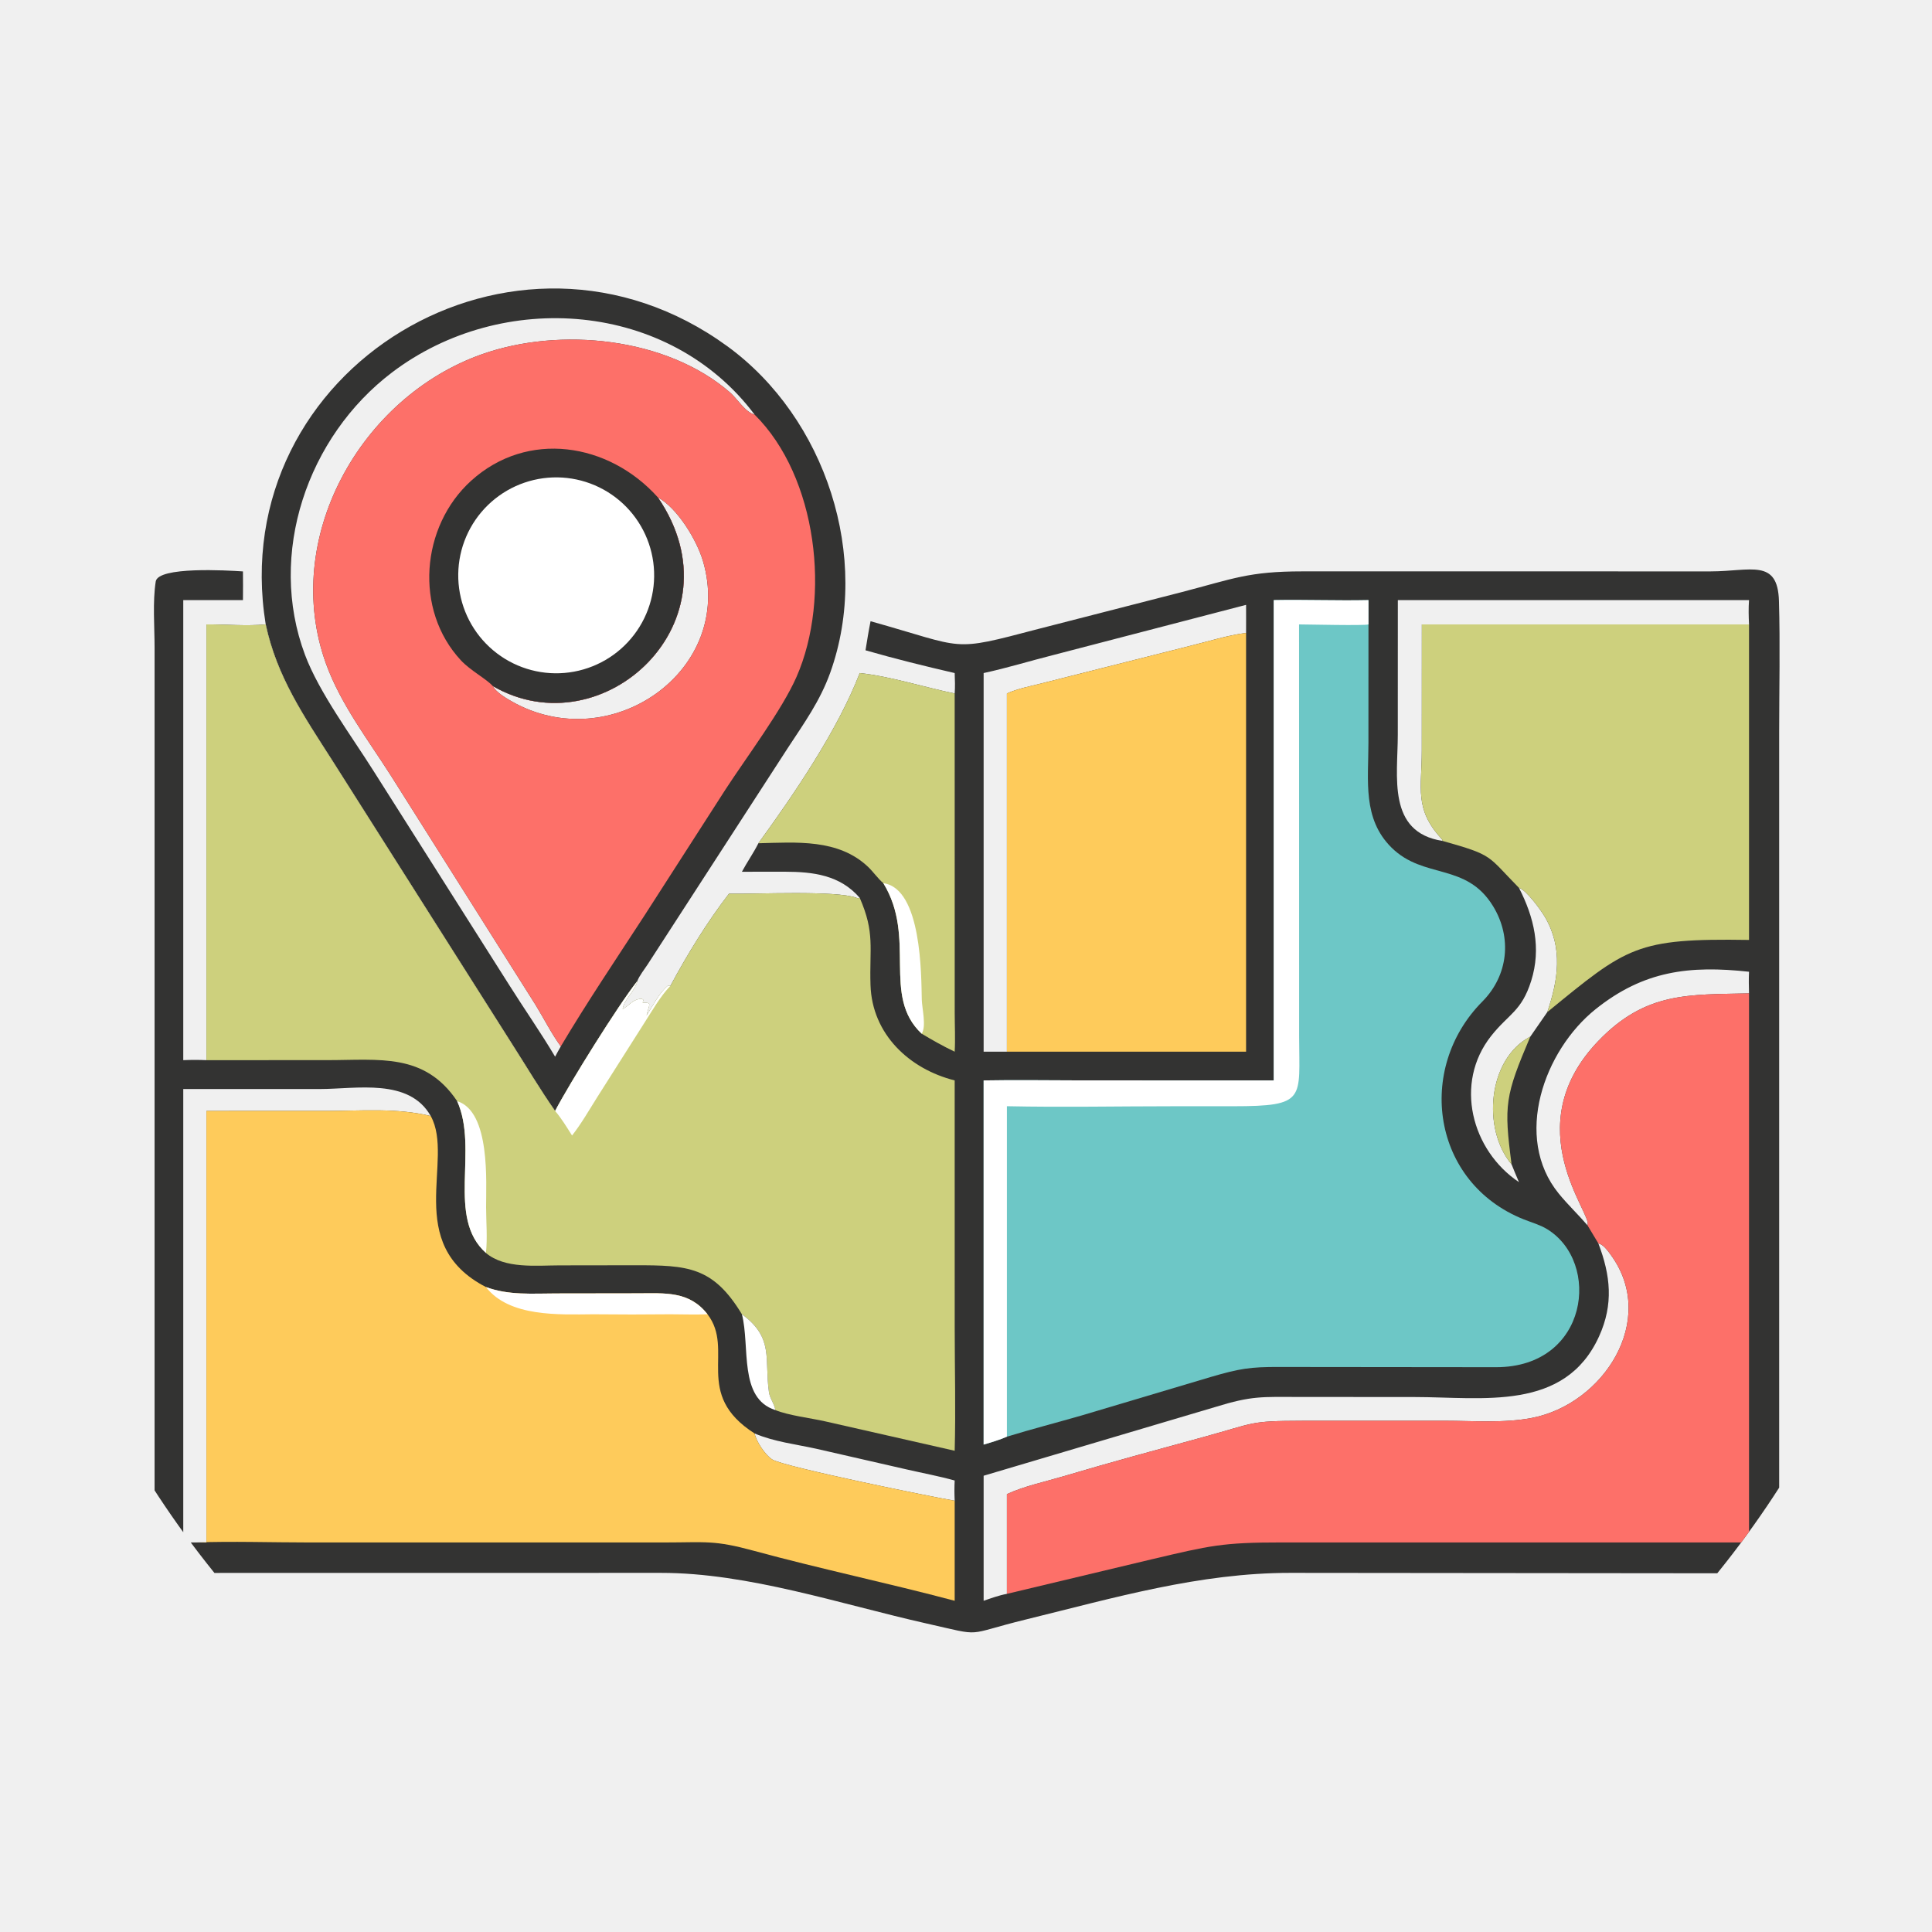
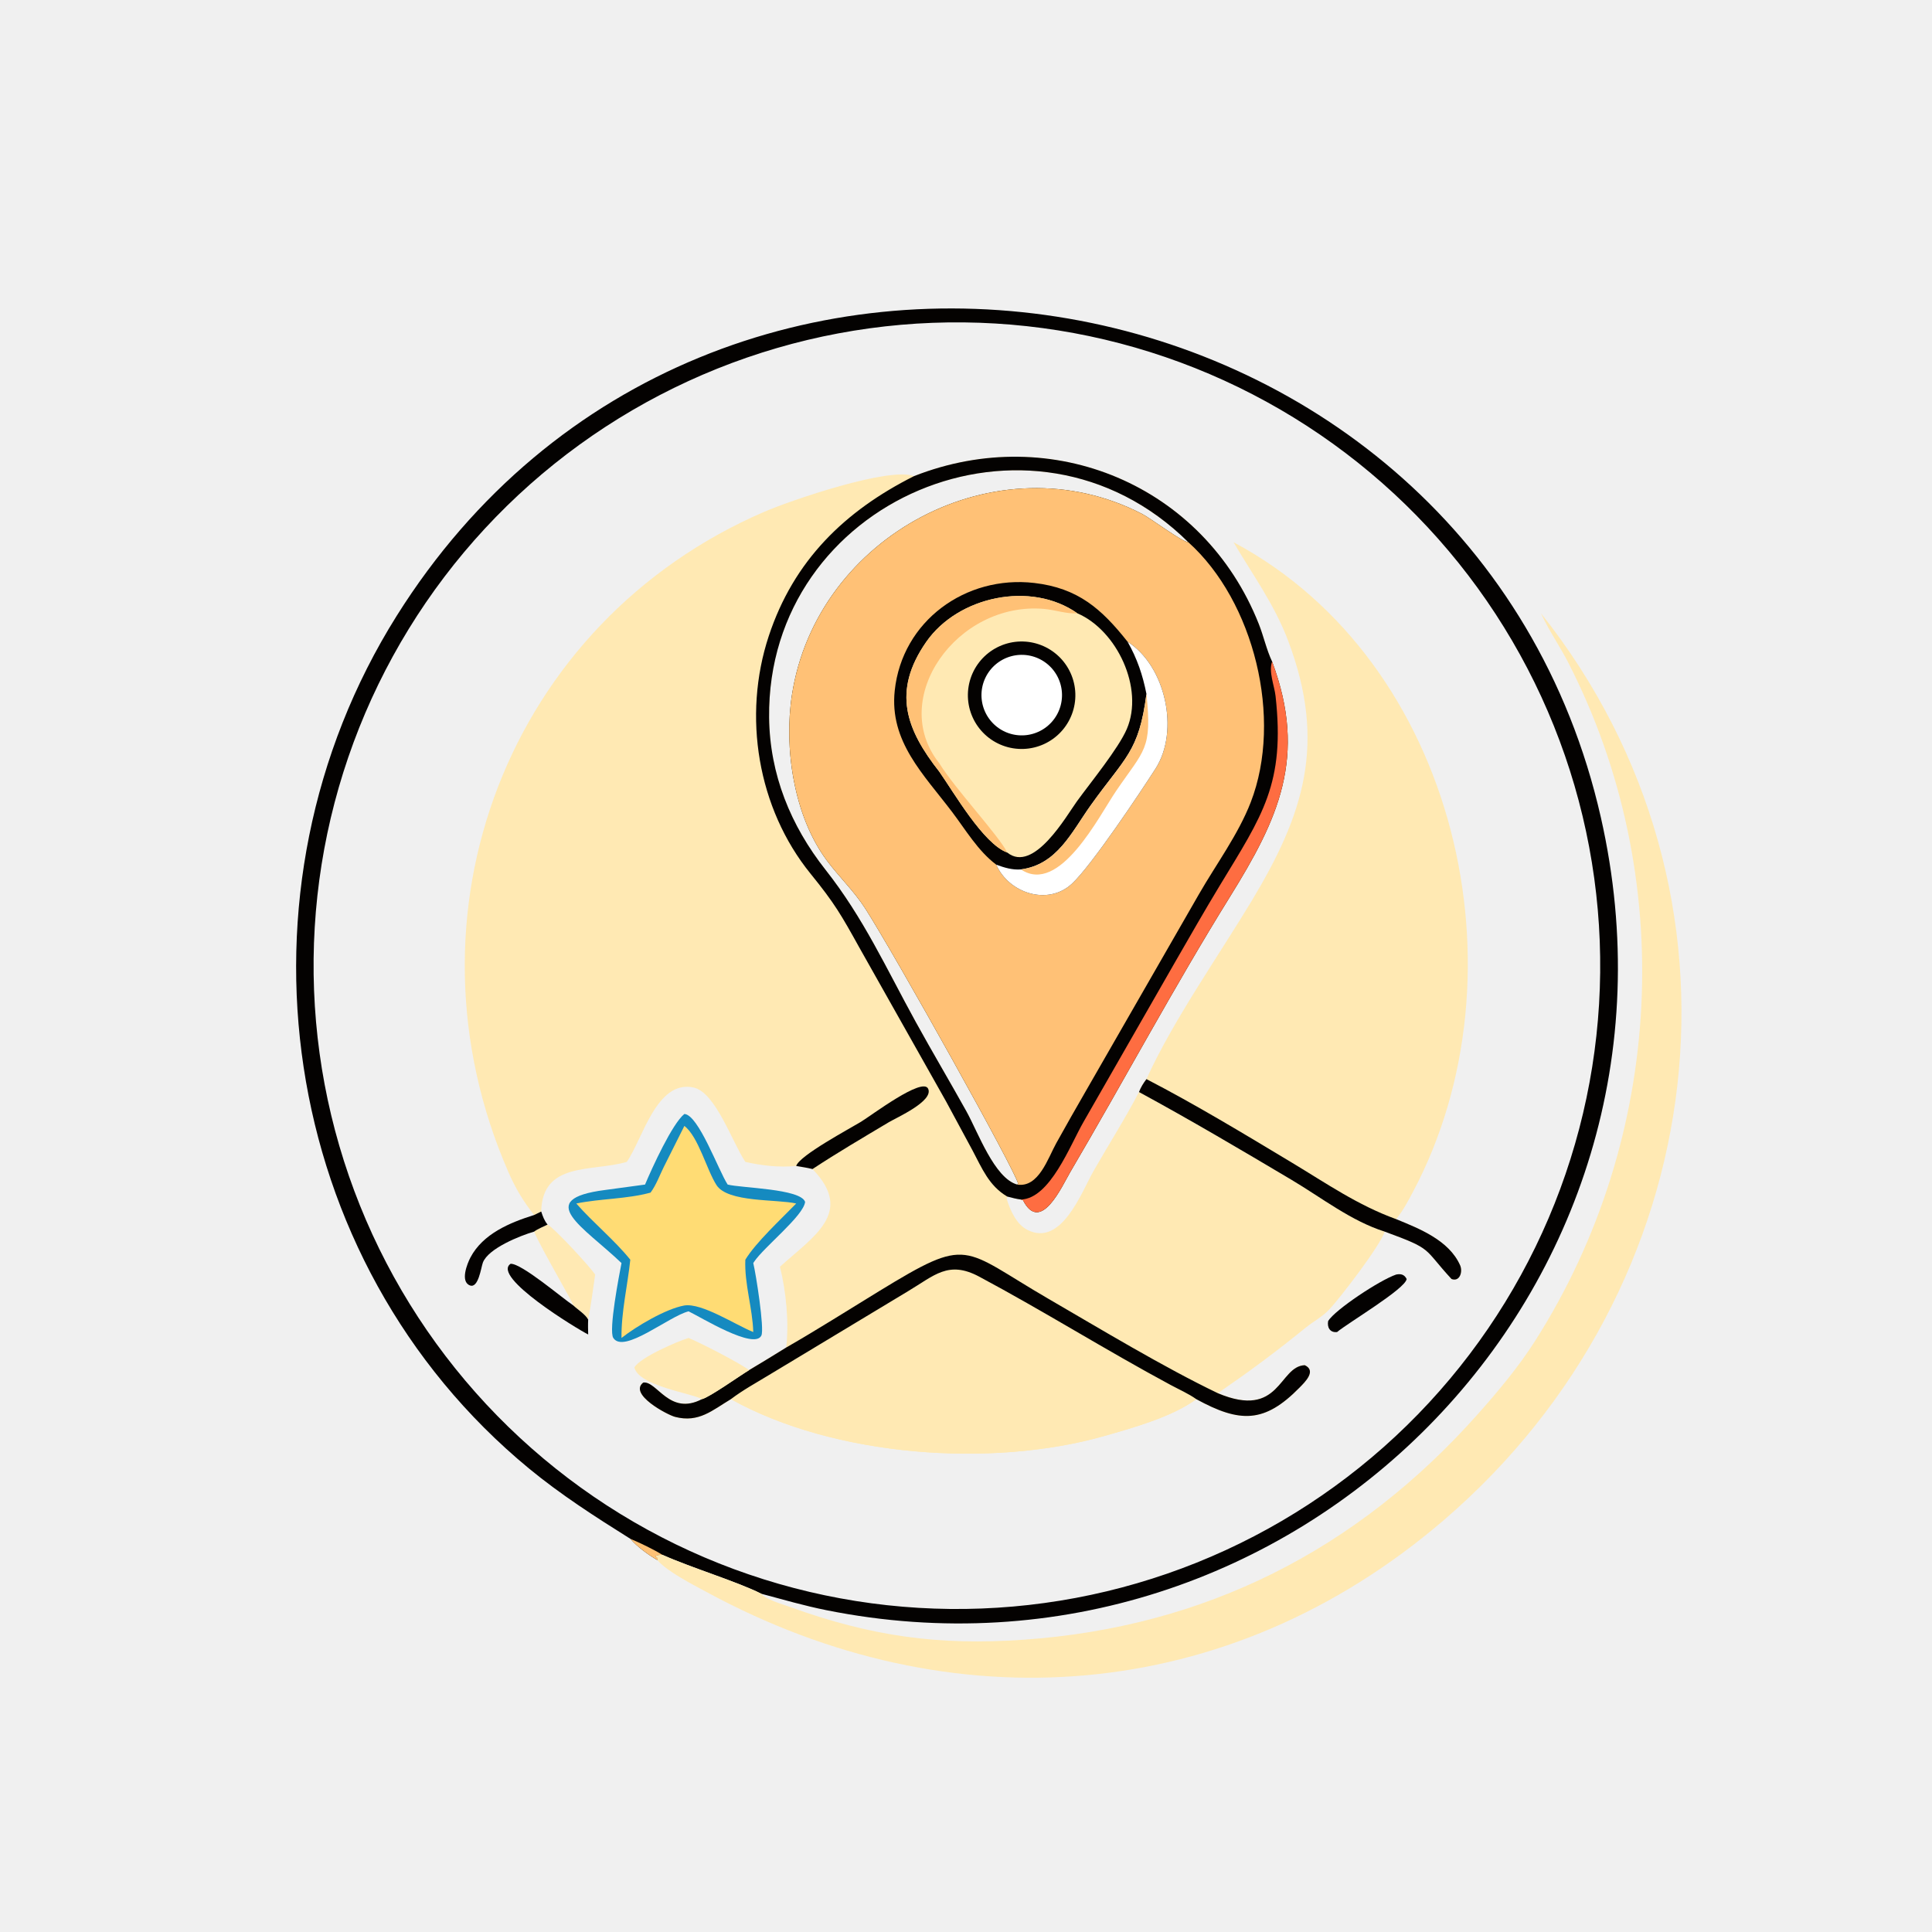
<svg xmlns="http://www.w3.org/2000/svg" width="1024" height="1024">
  <clipPath id="cl_3">
    <rect width="1024" height="1024" rx="512" ry="512" />
  </clipPath>
  <g clip-path="url(#cl_3)">
-     <path fill="#333332" transform="scale(2 2)" d="M70.415 165.476C59.414 97.615 136.595 50.779 192.818 91.807C218.804 110.77 230.957 147.729 220.029 178.244C217.324 185.795 213.09 191.637 208.766 198.242L171.669 255.523C170.791 256.888 169.452 258.517 168.884 260.018C168.213 262.767 165.232 264.952 165.005 267.456C166.81 266.453 167.799 264.695 170.129 264.705L170.465 264.988L170.314 265.759C172.904 265.717 172.047 265.901 171.32 269.153C173.032 266.597 174.638 263.166 177.029 261.216L177.668 261.253C182.12 252.965 187.415 244.312 193.184 236.849C200.279 236.982 221.566 235.912 226.963 237.927C227.388 238.086 227.413 238.027 227.838 237.937C222.624 231.896 215.507 231.028 208.014 231.015L196.615 231.023C197.987 228.454 199.671 226.089 200.982 223.472C210.596 210.231 221.974 193.52 227.838 178.366C235.865 179.217 244.942 182.129 253.001 183.783C253.132 181.966 253.076 180.185 253.001 178.366C245.108 176.545 237.153 174.577 229.37 172.335C229.783 169.759 230.192 167.187 230.707 164.629C256.33 171.802 251.631 172.857 275.109 166.691L313.105 156.932C326.871 153.351 330.903 151.423 345.125 151.419L453.375 151.423C463.969 151.407 471.117 147.941 471.442 159.265C471.774 170.83 471.499 182.476 471.499 194.05L471.5 398.467C471.503 406.834 475.003 417.027 465.315 416.946L341.977 416.826C317.825 416.824 295.31 423.435 271.934 429.164C255.118 433.285 261.149 433.755 245.519 430.237C222.783 425.12 198.277 416.81 175.144 416.827L57.484 416.843C40.651 416.844 40.975 419.943 40.964 403.239L40.965 171.695C40.966 166.121 40.423 159.518 41.268 154.105C41.898 150.076 60.198 151.154 64.385 151.43C64.398 153.964 64.426 156.499 64.385 159.033L48.566 159.033L48.566 280.956C50.626 280.86 52.644 280.86 54.704 280.956L54.704 165.476C59.861 165.441 65.305 165.965 70.415 165.476ZM147.111 294.414C151.003 286.994 163.708 266.576 168.884 260.018C169.452 258.517 170.791 256.888 171.669 255.523L208.766 198.242C213.09 191.637 217.324 185.795 220.029 178.244C230.957 147.729 218.804 110.77 192.818 91.807C136.595 50.779 59.414 97.615 70.415 165.476C73.381 179.371 80.542 189.765 88.06 201.532L135.755 276.756C139.529 282.649 143.094 288.677 147.111 294.414ZM266.838 395.959C271.419 393.831 277.006 392.664 281.858 391.22C294.213 387.541 306.556 384.213 318.976 380.814C332.777 377.037 330.945 376.558 345.043 376.525L382.756 376.515C390.319 376.516 398.529 377.197 405.957 375.763C424.962 372.094 439.353 349.816 426.965 332.676C426.206 331.624 424.887 329.737 423.584 329.519C426.828 338.015 427.63 345.649 423.776 354.138C414.695 374.138 392.953 370.236 374.789 370.227L344.566 370.208C334.348 370.198 331.837 369.848 322.016 372.883L260.673 391.085L260.673 424.225C262.706 423.526 264.718 422.782 266.838 422.39L266.838 395.959ZM463.509 263.252C463.457 261.336 463.42 259.438 463.509 257.523C447.774 255.809 435.623 257.215 422.839 267.453C409.222 278.36 400.91 301.368 413.093 316.319C415.466 319.232 418.229 321.851 420.687 324.703C422.357 322.128 401.614 298.782 423.544 275.897C436.17 262.721 447.683 263.64 463.509 263.252ZM370.443 159.033L370.43 194.756C370.427 205.71 367.507 220.57 382.299 222.856C382.156 222.4 382.257 222.55 381.944 222.208C374.771 214.361 376.783 208.973 376.791 198.924L376.805 165.476L463.509 165.476C463.408 163.307 463.351 161.203 463.509 159.033L370.443 159.033ZM402.54 235.286C406.551 243.091 408.5 251.309 405.78 259.943C403.22 268.067 399.818 268.649 395.156 274.555C385.281 287.066 389.966 304.869 402.54 313.275C401.882 311.706 401.198 310.142 400.581 308.557C392.701 299.212 394.246 280.628 405.552 274.71L410.051 268.215C412.913 259.723 414.259 251.326 409.458 243.068C408.393 241.237 404.484 235.807 402.54 235.286ZM54.704 408.771L54.704 294.414L86.412 294.41C95.681 294.407 105.093 293.542 114.154 295.763C108.422 285.626 94.478 288.592 84.801 288.605L48.566 288.609L48.566 408.771L51.624 408.771C52.646 408.716 53.68 408.761 54.704 408.771ZM253.001 392.35C248.838 391.187 244.484 390.383 240.266 389.413L216.383 383.948C210.869 382.725 205.231 382.106 199.99 379.889C200.369 381.967 202.827 385.635 204.647 386.776C207.771 388.735 247.423 396.787 253.001 397.705C252.917 395.905 252.905 394.15 253.001 392.35ZM330.223 160.293L279.067 173.607C272.938 175.154 266.849 177.036 260.673 178.366L260.673 278.708L266.838 278.708L266.838 183.783C269.629 182.502 272.835 181.906 275.808 181.157L315.703 171.084C320.444 169.913 325.389 168.35 330.223 167.727C330.225 165.249 330.249 162.77 330.223 160.293Z" />
-     <path fill="#333332" transform="scale(2 2)" d="M70.415 165.476C59.414 97.615 136.595 50.779 192.818 91.807C218.804 110.77 230.957 147.729 220.029 178.244C217.324 185.795 213.09 191.637 208.766 198.242L171.669 255.523C170.791 256.888 169.452 258.517 168.884 260.018C163.708 266.576 151.003 286.994 147.111 294.414C143.094 288.677 139.529 282.649 135.755 276.756L88.06 201.532C80.542 189.765 73.381 179.371 70.415 165.476ZM174.34 131.807C196.742 164.568 159.812 198.747 130.597 181.813C131.397 183.389 134.008 184.957 135.52 185.822C161.803 200.842 194.801 177.656 186.305 148.713C184.662 143.116 179.542 134.667 174.34 131.807ZM148.616 277.305C146.12 273.872 144.138 269.899 141.909 266.275L103.595 205.557C97.526 196.02 90.311 186.66 86.428 175.981C74.401 142.899 95.411 105.279 127.763 93.863C148.369 86.592 176.57 89.349 193.47 104.007C195.411 105.69 197.469 109.213 199.99 109.892C177.383 79.773 133.092 76.552 103.895 98.697C81.448 115.721 70.803 146.821 80.835 173.558C84.589 183.564 93.225 195.142 99.078 204.445L134.963 261.067C138.959 267.41 143.281 273.593 147.111 280.031C147.608 279.124 148.081 278.19 148.616 277.305Z" />
-     <path fill="#FD7069" transform="scale(2 2)" d="M148.616 277.305C146.12 273.872 144.138 269.899 141.909 266.275L103.595 205.557C97.526 196.02 90.311 186.66 86.428 175.981C74.401 142.899 95.411 105.279 127.763 93.863C148.369 86.592 176.57 89.349 193.47 104.007C195.411 105.69 197.469 109.213 199.99 109.892C216.599 126.361 220.282 158.383 211.101 179.347C207.248 188.144 197.868 200.61 192.279 209.192L170.726 242.723C163.277 254.176 155.598 265.56 148.616 277.305ZM130.597 181.813C131.397 183.389 134.008 184.957 135.52 185.822C161.803 200.842 194.801 177.656 186.305 148.713C184.662 143.116 179.542 134.667 174.34 131.807C196.742 164.568 159.812 198.747 130.597 181.813Z" />
-     <path fill="#333332" transform="scale(2 2)" d="M130.597 181.813C128.926 179.933 124.657 177.696 122.163 175.017C109.698 161.633 111.512 139.492 124.852 127.408C139.751 113.912 161.3 117.278 174.34 131.807C196.742 164.568 159.812 198.747 130.597 181.813Z" />
-     <path fill="white" transform="scale(2 2)" d="M145.211 126.599Q145.846 126.545 146.482 126.523Q147.119 126.501 147.756 126.509Q148.392 126.518 149.028 126.558Q149.664 126.598 150.297 126.669Q150.93 126.74 151.558 126.843Q152.187 126.945 152.81 127.077Q153.433 127.21 154.048 127.373Q154.664 127.537 155.271 127.73Q155.878 127.923 156.474 128.146Q157.071 128.368 157.656 128.62Q158.241 128.872 158.813 129.152Q159.385 129.432 159.943 129.74Q160.501 130.048 161.042 130.382Q161.584 130.717 162.109 131.078Q162.634 131.439 163.14 131.825Q163.647 132.212 164.133 132.622Q164.62 133.033 165.086 133.467Q165.553 133.901 165.997 134.357Q166.441 134.813 166.863 135.291Q167.284 135.769 167.682 136.266Q168.079 136.764 168.452 137.28Q168.824 137.797 169.171 138.331Q169.518 138.865 169.838 139.416Q170.158 139.967 170.451 140.532Q170.744 141.098 171.009 141.677Q171.273 142.256 171.509 142.848Q171.745 143.439 171.952 144.042Q172.159 144.644 172.336 145.256Q172.513 145.868 172.659 146.488Q172.806 147.108 172.922 147.734Q173.038 148.36 173.124 148.991Q173.209 149.622 173.263 150.257Q173.317 150.892 173.34 151.528Q173.363 152.165 173.355 152.801Q173.347 153.438 173.308 154.074Q173.268 154.71 173.198 155.343Q173.127 155.976 173.026 156.604Q172.924 157.233 172.792 157.856Q172.66 158.479 172.497 159.095Q172.335 159.711 172.142 160.318Q171.949 160.925 171.727 161.522Q171.505 162.119 171.254 162.704Q171.003 163.29 170.723 163.862Q170.444 164.434 170.136 164.992Q169.829 165.55 169.495 166.092Q169.161 166.634 168.8 167.159Q168.44 167.684 168.054 168.191Q167.668 168.698 167.258 169.185Q166.848 169.673 166.414 170.139Q165.981 170.606 165.525 171.051Q165.069 171.495 164.592 171.917Q164.115 172.339 163.617 172.737Q163.12 173.135 162.604 173.508Q162.088 173.881 161.554 174.228Q161.02 174.576 160.47 174.897Q159.919 175.217 159.354 175.511Q158.789 175.804 158.21 176.069Q157.631 176.335 157.039 176.571Q156.448 176.808 155.846 177.015Q155.244 177.222 154.632 177.4Q154.02 177.577 153.401 177.725Q152.781 177.872 152.155 177.989Q151.529 178.105 150.898 178.191Q150.267 178.277 149.632 178.332Q148.997 178.387 148.359 178.411Q147.722 178.434 147.085 178.427Q146.447 178.419 145.81 178.38Q145.174 178.341 144.54 178.271Q143.906 178.201 143.277 178.099Q142.647 177.998 142.023 177.866Q141.399 177.734 140.783 177.572Q140.166 177.409 139.558 177.217Q138.95 177.024 138.352 176.802Q137.755 176.58 137.168 176.329Q136.582 176.077 136.009 175.798Q135.436 175.518 134.877 175.211Q134.319 174.903 133.776 174.568Q133.233 174.234 132.707 173.873Q132.181 173.512 131.674 173.126Q131.167 172.74 130.679 172.329Q130.191 171.919 129.724 171.484Q129.257 171.05 128.811 170.594Q128.366 170.137 127.944 169.659Q127.521 169.182 127.123 168.684Q126.725 168.186 126.351 167.669Q125.978 167.152 125.63 166.617Q125.283 166.082 124.962 165.531Q124.641 164.98 124.348 164.414Q124.054 163.848 123.789 163.268Q123.524 162.688 123.287 162.096Q123.051 161.504 122.844 160.901Q122.636 160.297 122.459 159.685Q122.282 159.072 122.135 158.452Q121.988 157.831 121.871 157.204Q121.755 156.577 121.67 155.945Q121.584 155.313 121.53 154.678Q121.476 154.043 121.453 153.405Q121.43 152.768 121.438 152.13Q121.446 151.493 121.486 150.856Q121.525 150.22 121.596 149.586Q121.667 148.952 121.769 148.323Q121.871 147.693 122.003 147.07Q122.136 146.446 122.299 145.829Q122.462 145.213 122.655 144.605Q122.848 143.997 123.071 143.4Q123.294 142.802 123.545 142.216Q123.797 141.631 124.077 141.058Q124.358 140.485 124.666 139.927Q124.974 139.368 125.309 138.826Q125.644 138.283 126.005 137.758Q126.367 137.232 126.753 136.725Q127.14 136.218 127.551 135.731Q127.962 135.243 128.397 134.776Q128.831 134.31 129.288 133.865Q129.745 133.42 130.224 132.998Q130.702 132.576 131.2 132.179Q131.699 131.781 132.216 131.408Q132.733 131.035 133.268 130.688Q133.803 130.341 134.354 130.021Q134.906 129.7 135.472 129.407Q136.039 129.114 136.619 128.85Q137.199 128.585 137.791 128.349Q138.384 128.113 138.987 127.907Q139.591 127.7 140.203 127.523Q140.816 127.347 141.437 127.2Q142.057 127.054 142.684 126.938Q143.312 126.822 143.944 126.738Q144.576 126.653 145.211 126.599Z" />
-     <path fill="#CDD07D" transform="scale(2 2)" d="M70.415 165.476C73.381 179.371 80.542 189.765 88.06 201.532L135.755 276.756C139.529 282.649 143.094 288.677 147.111 294.414C151.003 286.994 163.708 266.576 168.884 260.018C168.213 262.767 165.232 264.952 165.005 267.456C166.81 266.453 167.799 264.695 170.129 264.705L170.465 264.988L170.314 265.759C172.904 265.717 172.047 265.901 171.32 269.153C173.032 266.597 174.638 263.166 177.029 261.216L177.668 261.253C182.12 252.965 187.415 244.312 193.184 236.849C200.279 236.982 221.566 235.912 226.963 237.927C227.388 238.086 227.413 238.027 227.838 237.937C231.913 247.241 230.386 251.241 230.693 261.039C231.102 274.074 240.948 283.289 253.001 286.322L253.006 351.803C253.007 362.664 253.3 373.614 253.001 384.467L218.639 376.664C214.795 375.795 208.919 375.107 205.465 373.679C205.251 372.068 204.02 370.652 203.775 368.915C202.54 360.165 205.167 354.533 196.615 348.295C188.956 335.65 182.231 335.293 168.301 335.309L148.274 335.337C142.211 335.345 133.786 336.308 128.781 332.046C118.226 322.608 126.924 304.639 121.15 291.814C112.487 278.947 100.568 280.948 86.696 280.947L54.704 280.956L54.704 165.476C59.861 165.441 65.305 165.965 70.415 165.476Z" />
-     <path fill="white" transform="scale(2 2)" d="M147.111 294.414C151.003 286.994 163.708 266.576 168.884 260.018C168.213 262.767 165.232 264.952 165.005 267.456C166.81 266.453 167.799 264.695 170.129 264.705L170.465 264.988L170.314 265.759C172.904 265.717 172.047 265.901 171.32 269.153C173.032 266.597 174.638 263.166 177.029 261.216L177.668 261.253C174.903 264.16 172.84 267.861 170.667 271.226L158.373 290.604C156.186 294.049 154.124 297.719 151.598 300.924C150.203 298.716 148.81 296.402 147.111 294.414Z" />
-     <path fill="white" transform="scale(2 2)" d="M121.15 291.814C130.032 294.576 128.799 313.498 128.819 319.885C128.831 323.879 129.209 328.081 128.781 332.046C118.226 322.608 126.924 304.639 121.15 291.814Z" />
-     <path fill="#CDD07D" transform="scale(2 2)" d="M227.838 178.366C235.865 179.217 244.942 182.129 253.001 183.783L253.01 268.485C253.012 271.872 253.197 275.332 253.001 278.708C249.973 277.278 247.132 275.665 244.265 273.948C233.55 263.917 243.016 248.574 234.089 234.049C232.667 232.863 231.419 231.025 230.03 229.71C222.135 222.239 211.015 223.231 200.982 223.472C210.596 210.231 221.974 193.52 227.838 178.366Z" />
-     <path fill="white" transform="scale(2 2)" d="M234.089 234.049C244.286 235.431 244.136 258.539 244.281 264.875C244.335 267.255 245.546 271.907 244.265 273.948C233.55 263.917 243.016 248.574 234.089 234.049Z" />
-     <path fill="white" transform="scale(2 2)" d="M196.615 348.295C205.167 354.533 202.54 360.165 203.775 368.915C204.02 370.652 205.251 372.068 205.465 373.679C195.674 370.558 198.821 356.864 196.615 348.295Z" />
-     <path fill="#6DC7C6" transform="scale(2 2)" d="M337.549 159.033C345.916 158.876 354.293 159.214 362.659 159.033L362.659 165.476L362.646 196.979C362.646 206.872 361.044 216.998 368.78 224.635C377.335 233.08 388.551 228.508 395.669 240.13C400.764 248.451 399.712 258.492 392.842 265.415C375.131 283.265 379.498 313.447 403.792 323.137C405.81 323.942 408.084 324.572 409.944 325.702C424.395 334.481 421.011 362.303 396.509 362.321L339.048 362.262C331.304 362.223 328.409 362.709 320.943 364.891L286.772 375.074C280.142 376.993 273.434 378.713 266.838 380.737C264.832 381.606 262.764 382.21 260.673 382.834L260.673 286.322C269.281 286.158 277.923 286.314 286.535 286.315L337.549 286.322L337.549 159.033Z" />
-     <path fill="white" transform="scale(2 2)" d="M337.549 159.033C345.916 158.876 354.293 159.214 362.659 159.033L362.659 165.476C361.608 165.847 346.617 165.475 344.263 165.476L344.282 274.637C344.304 291.293 346.331 293.16 326.774 293.166L310.967 293.168C296.277 293.169 281.521 293.471 266.838 293.158L266.838 380.737C264.832 381.606 262.764 382.21 260.673 382.834L260.673 286.322C269.281 286.158 277.923 286.314 286.535 286.315L337.549 286.322L337.549 159.033Z" />
-     <path fill="#FECB5B" transform="scale(2 2)" d="M54.704 294.414L86.412 294.41C95.681 294.407 105.093 293.542 114.154 295.763C120.566 307.323 106.638 329.664 128.781 341.08C134.823 343.312 140.994 342.784 147.325 342.775L169.082 342.744C176.229 342.736 182.657 342.076 187.495 348.295C194.814 357.785 183.522 369.393 199.99 379.889C200.369 381.967 202.827 385.635 204.647 386.776C207.771 388.735 247.423 396.787 253.001 397.705L253.001 424.225C235.328 419.526 217.407 415.774 199.766 410.972C189.216 408.1 187.167 408.76 176.223 408.768L81.895 408.77C71.843 408.768 61.658 408.409 51.624 408.771C52.646 408.716 53.68 408.761 54.704 408.771L54.704 294.414Z" />
-     <path fill="white" transform="scale(2 2)" d="M128.781 341.08C134.823 343.312 140.994 342.784 147.325 342.775L169.082 342.744C176.229 342.736 182.657 342.076 187.495 348.295C184.241 348.432 180.928 348.295 177.668 348.295C170.85 348.369 164.02 348.37 157.202 348.295C148.162 348.364 134.962 349.077 128.781 341.08Z" />
-     <path fill="#FD7069" transform="scale(2 2)" d="M420.687 324.703C422.357 322.128 401.614 298.782 423.544 275.897C436.17 262.721 447.683 263.64 463.509 263.252L463.509 408.771L339.767 408.762C323.82 408.756 320.695 409.591 305.132 413.25L266.838 422.39L266.838 395.959C271.419 393.831 277.006 392.664 281.858 391.22C294.213 387.541 306.556 384.213 318.976 380.814C332.777 377.037 330.945 376.558 345.043 376.525L382.756 376.515C390.319 376.516 398.529 377.197 405.957 375.763C424.962 372.094 439.353 349.816 426.965 332.676C426.206 331.624 424.887 329.737 423.584 329.519L420.687 324.703Z" />
-     <path fill="#CDD07D" transform="scale(2 2)" d="M463.509 165.476L463.509 249.093C433.528 248.614 431.221 250.902 410.051 268.215C412.913 259.723 414.259 251.326 409.458 243.068C408.393 241.237 404.484 235.807 402.54 235.286C393.999 226.614 395.949 226.701 382.299 222.856C382.156 222.4 382.257 222.55 381.944 222.208C374.771 214.361 376.783 208.973 376.791 198.924L376.805 165.476L463.509 165.476Z" />
-     <path fill="#FECB5B" transform="scale(2 2)" d="M330.223 167.727L330.223 278.708L266.838 278.708L266.838 183.783C269.629 182.502 272.835 181.906 275.808 181.157L315.703 171.084C320.444 169.913 325.389 168.35 330.223 167.727Z" />
-     <path fill="#CDD07D" transform="scale(2 2)" d="M405.552 274.71C398.85 290.481 398.515 292.772 400.581 308.557C392.701 299.212 394.246 280.628 405.552 274.71Z" />
+     <path fill="#040201" transform="scale(2 2)" d="M167.035 407.793C157.791 401.998 148.634 396.127 140.2 389.176C73.325 334.059 59.473 235.95 105.122 163.213C188.201 30.837 390.434 67.707 424.238 216.593C452.728 342.074 342.262 451.488 218.929 426.7C213.115 425.531 207.481 423.892 201.76 422.365C195.459 419.178 183.453 415.571 175.54 412.044C174.859 412.106 174.318 412.1 173.701 412.422L174.332 412.921L174.211 413.443C171.621 411.905 169.04 410.049 167.035 407.793ZM260.145 426.274Q264.327 426.113 268.496 425.747Q272.664 425.381 276.81 424.811Q280.956 424.241 285.069 423.468Q289.182 422.696 293.252 421.722Q297.322 420.748 301.339 419.576Q305.356 418.404 309.311 417.036Q313.266 415.668 317.15 414.108Q321.033 412.548 324.835 410.799Q328.636 409.05 332.348 407.117Q336.059 405.183 339.672 403.07Q343.284 400.957 346.788 398.67Q350.292 396.382 353.68 393.925Q357.068 391.468 360.331 388.848Q363.594 386.228 366.724 383.451Q369.855 380.673 372.845 377.746Q375.836 374.819 378.679 371.748Q381.523 368.677 384.212 365.471Q386.901 362.265 389.43 358.93Q391.958 355.596 394.32 352.141Q396.682 348.687 398.872 345.121Q401.062 341.554 403.074 337.885Q405.086 334.216 406.916 330.452Q408.745 326.688 410.388 322.839Q412.031 318.99 413.483 315.065Q414.935 311.141 416.192 307.149Q417.45 303.158 418.51 299.109Q419.571 295.061 420.431 290.966Q421.292 286.87 421.95 282.738Q422.608 278.605 423.063 274.445Q423.518 270.285 423.768 266.107Q424.018 261.93 424.063 257.745Q424.108 253.561 423.948 249.379Q423.788 245.197 423.422 241.028Q423.057 236.859 422.487 232.714Q421.918 228.568 421.146 224.455Q420.373 220.342 419.4 216.272Q418.427 212.201 417.256 208.184Q416.084 204.166 414.717 200.211Q413.35 196.256 411.79 192.373Q410.23 188.489 408.482 184.687Q406.733 180.885 404.801 177.173Q402.868 173.462 400.755 169.849Q398.643 166.237 396.355 162.732Q394.068 159.228 391.612 155.84Q389.155 152.452 386.535 149.188Q383.916 145.925 381.139 142.794Q378.362 139.663 375.435 136.672Q372.508 133.681 369.438 130.837Q366.368 127.993 363.162 125.304Q359.956 122.614 356.622 120.085Q353.288 117.556 349.833 115.193Q346.379 112.831 342.813 110.641Q339.247 108.45 335.578 106.438Q331.909 104.425 328.146 102.595Q324.382 100.765 320.533 99.121Q316.685 97.478 312.76 96.026Q308.835 94.573 304.844 93.315Q300.853 92.057 296.805 90.996Q292.757 89.935 288.661 89.074Q284.566 88.213 280.433 87.554Q276.301 86.895 272.141 86.44Q267.981 85.984 263.803 85.734Q259.626 85.483 255.441 85.438Q251.257 85.392 247.075 85.552Q242.892 85.712 238.723 86.077Q234.553 86.442 230.407 87.011Q226.26 87.58 222.146 88.352Q218.032 89.124 213.961 90.096Q209.89 91.069 205.872 92.241Q201.854 93.412 197.898 94.779Q193.942 96.147 190.058 97.706Q186.174 99.266 182.371 101.014Q178.568 102.763 174.855 104.696Q171.143 106.629 167.53 108.741Q163.916 110.854 160.411 113.142Q156.906 115.429 153.517 117.886Q150.129 120.343 146.865 122.963Q143.601 125.583 140.469 128.36Q137.338 131.137 134.346 134.065Q131.355 136.992 128.51 140.063Q125.666 143.134 122.976 146.34Q120.286 149.547 117.756 152.882Q115.227 156.216 112.864 159.671Q110.501 163.126 108.311 166.693Q106.12 170.259 104.108 173.929Q102.095 177.599 100.265 181.363Q98.434 185.127 96.791 188.977Q95.148 192.826 93.695 196.752Q92.243 200.677 90.984 204.669Q89.727 208.661 88.666 212.71Q87.605 216.759 86.744 220.855Q85.884 224.951 85.225 229.085Q84.566 233.218 84.111 237.379Q83.656 241.54 83.406 245.718Q83.156 249.896 83.111 254.081Q83.066 258.266 83.226 262.449Q83.387 266.631 83.752 270.801Q84.118 274.971 84.687 279.117Q85.257 283.264 86.029 287.378Q86.802 291.491 87.775 295.562Q88.749 299.633 89.921 303.651Q91.093 307.669 92.46 311.625Q93.828 315.581 95.388 319.465Q96.948 323.348 98.697 327.151Q100.446 330.954 102.38 334.666Q104.313 338.378 106.426 341.991Q108.54 345.604 110.828 349.109Q113.116 352.614 115.573 356.002Q118.03 359.39 120.651 362.654Q123.271 365.918 126.049 369.049Q128.826 372.18 131.754 375.171Q134.682 378.162 137.753 381.006Q140.824 383.85 144.031 386.54Q147.238 389.229 150.573 391.758Q153.908 394.287 157.363 396.65Q160.819 399.012 164.385 401.202Q167.952 403.392 171.622 405.404Q175.293 407.417 179.057 409.246Q182.821 411.076 186.671 412.719Q190.521 414.362 194.446 415.814Q198.372 417.266 202.364 418.523Q206.356 419.781 210.406 420.841Q214.455 421.901 218.551 422.761Q222.647 423.621 226.781 424.28Q230.914 424.938 235.075 425.392Q239.236 425.847 243.414 426.096Q247.592 426.346 251.777 426.391Q255.963 426.435 260.145 426.274Z" />
+     <path fill="#FFC176" transform="scale(2 2)" d="M167.035 407.793C169.871 409.009 172.909 410.44 175.54 412.044C174.859 412.106 174.318 412.1 173.701 412.422L174.332 412.921L174.211 413.443C171.621 411.905 169.04 410.049 167.035 407.793Z" />
+     <path fill="#FFE9B3" transform="scale(2 2)" d="M242.205 126.188C278.799 111.761 318.989 128.527 333.588 165.348C334.872 168.588 335.644 172.198 337.119 175.324C346.57 200.622 338.656 217.177 325.963 237.63C311.101 261.578 297.878 286.358 283.615 310.632C281.512 314.212 275.768 327.174 271.112 318.081L270.555 317.889C269.32 317.736 268.13 317.405 266.927 317.098L266.789 317.747C267.748 320.782 269.331 324.466 272.335 325.964C281.331 330.453 286.621 315.915 289.786 310.356C293.757 303.383 298.147 296.51 301.843 289.399C315.514 296.822 328.903 304.729 342.275 312.673C350.195 317.378 358.125 323.614 366.968 326.393C365.757 330.135 355.071 344.113 352.12 347.176C350.351 349.013 348.043 350.208 346.066 351.811C337.925 358.412 331.413 363.232 322.74 369.212C339.335 376.22 338.838 362.055 345.781 361.79C348.942 363.275 345.836 366.254 344.387 367.732C335.089 377.214 328.588 377.122 317.026 370.788C310.736 375.469 299.977 378.474 292.43 380.613C262.865 388.995 221.177 386.124 193.698 370.788C188.76 373.739 185.189 377.119 178.903 375.49C176.819 374.951 166.471 369.445 170.483 366.387C174.14 365.945 177.398 375.283 186.027 370.788C188.12 370.237 195.909 364.676 198.523 363.097C201.82 361.141 205.082 359.129 208.343 357.114C209.143 350.524 208.315 342.153 206.693 335.706C215.537 327.667 226.494 321.355 215.325 309.812C213.92 309.449 212.431 309.254 211.001 308.998C206.629 309.428 201.792 308.908 197.522 307.909C193.997 302.623 189.627 289.434 183.763 288.194C173.949 286.12 170.285 301.991 166.105 307.909C156.909 310.62 143.741 307.729 143.426 321.068L141.547 321.992C138.735 318.446 136.638 314.963 134.814 310.804C104.804 242.372 134.683 164.88 202.578 135.615C209.713 132.539 235.807 123.64 242.205 126.188ZM314.929 143.702C273.348 102.494 203.194 132.695 203.822 190.14C203.987 205.231 209.529 218.779 218.77 230.5C228.864 243.304 234.792 256.482 242.643 270.755C247.019 278.71 251.663 286.528 256.08 294.465C259.203 300.077 263.509 312.202 269.559 313.921L269.818 313.695C269.31 310.628 237.098 252.888 229.29 240.744C226.301 236.095 222.269 232.31 219.008 227.884C210.382 216.175 207.696 198.254 209.878 184.136C216.388 142.011 264.302 116.294 302.722 136.225C305.034 137.425 313.353 143.676 314.929 143.702Z" />
+     <path fill="#040201" transform="scale(2 2)" d="M242.205 126.188C278.799 111.761 318.989 128.527 333.588 165.348C334.872 168.588 335.644 172.198 337.119 175.324C346.57 200.622 338.656 217.177 325.963 237.63C311.101 261.578 297.878 286.358 283.615 310.632C281.512 314.212 275.768 327.174 271.112 318.081L270.555 317.889C269.32 317.736 268.13 317.405 266.927 317.098C262.088 314.249 260.273 309.659 257.731 304.882L250.755 291.956L227.747 251.134C222.912 242.43 221.225 239.453 214.807 231.543C200.739 214.206 196.746 189.718 203.726 168.57C210.345 148.514 223.897 135.397 242.205 126.188ZM314.929 143.702C273.348 102.494 203.194 132.695 203.822 190.14C203.987 205.231 209.529 218.779 218.77 230.5C228.864 243.304 234.792 256.482 242.643 270.755C247.019 278.71 251.663 286.528 256.08 294.465C259.203 300.077 263.509 312.202 269.559 313.921L269.818 313.695C269.31 310.628 237.098 252.888 229.29 240.744C226.301 236.095 222.269 232.31 219.008 227.884C210.382 216.175 207.696 198.254 209.878 184.136C216.388 142.011 264.302 116.294 302.722 136.225C305.034 137.425 313.353 143.676 314.929 143.702Z" />
+     <path fill="#FE6D41" transform="scale(2 2)" d="M337.119 175.324C346.57 200.622 338.656 217.177 325.963 237.63C311.101 261.578 297.878 286.358 283.615 310.632C281.512 314.212 275.768 327.174 271.112 318.081L270.555 317.889C278.295 317.65 283.596 303.456 287.165 297.284L311.374 255.026C315.302 248.218 319.203 241.365 323.277 234.644C334.539 216.06 340.617 207.734 338.04 184.491C337.729 181.691 336.145 178.049 337.119 175.324Z" />
+     <path fill="#FFC176" transform="scale(2 2)" d="M269.559 313.921L269.818 313.695C269.31 310.628 237.098 252.888 229.29 240.744C226.301 236.095 222.269 232.31 219.008 227.884C210.382 216.175 207.696 198.254 209.878 184.136C216.388 142.011 264.302 116.294 302.722 136.225C305.034 137.425 313.353 143.676 314.929 143.702C332.335 159.332 340.039 190.442 331.457 212.607C328.156 221.132 322.321 228.999 317.746 236.949L287.86 288.957C285.168 293.592 282.534 298.267 279.924 302.949C277.721 306.901 275.256 314.849 269.559 313.921Z" />
+     <path fill="#040201" transform="scale(2 2)" d="M264.009 229.14C259.182 225.512 255.941 219.961 252.345 215.21C244.744 205.168 235.679 196.514 237.111 183.025C239.074 164.54 255.963 152.38 274.093 154.491C285.655 155.838 291.9 161.318 298.822 170.069C308.912 176.494 312.645 193.676 306.237 203.686C302.361 209.741 289.29 229.373 284.076 234.196C277.655 240.137 267.313 236.666 264.009 229.14Z" />
+     <path fill="white" transform="scale(2 2)" d="M298.822 170.069C308.912 176.494 312.645 193.676 306.237 203.686C302.361 209.741 289.29 229.373 284.076 234.196C277.655 240.137 267.313 236.666 264.009 229.14C266.111 229.927 268.28 230.584 270.555 230.406C280.15 229.131 283.968 220.56 289.02 213.468C298.181 200.606 301.831 199.351 303.82 183.903C302.825 178.858 301.363 174.549 298.822 170.069Z" />
+     <path fill="#FFC176" transform="scale(2 2)" d="M303.82 183.903C305.353 198.669 303.288 198.583 295.79 209.6C291.226 216.307 280.798 237.267 270.555 230.406C280.15 229.131 283.968 220.56 289.02 213.468C298.181 200.606 301.831 199.351 303.82 183.903Z" />
+     <path fill="#FFE9B3" transform="scale(2 2)" d="M248.925 204.505C240.132 193.338 236.348 183.241 245.447 170.137C253.886 157.985 273.255 153.89 285.529 162.541C295.984 167.044 303.247 182.385 298.619 193.187C296.413 198.335 289.044 207.335 285.388 212.372C282.67 216.116 273.937 231.566 266.927 225.93C260.607 223.62 252.859 210.111 248.925 204.505Z" />
+     <path fill="#FFC176" transform="scale(2 2)" d="M248.925 204.505C240.132 193.338 236.348 183.241 245.447 170.137C253.886 157.985 273.255 153.89 285.529 162.541C282.496 162.712 279.667 161.627 276.682 161.367C253.591 159.354 235.269 185.165 248.925 202.278C253.009 208.939 264.79 221.542 266.927 225.93C260.607 223.62 252.859 210.111 248.925 204.505Z" />
+     <path fill="#040201" transform="scale(2 2)" d="M268.353 170.2Q268.696 170.142 269.041 170.1Q269.386 170.059 269.733 170.034Q270.08 170.01 270.428 170.002Q270.775 169.994 271.123 170.004Q271.47 170.013 271.817 170.039Q272.164 170.066 272.509 170.109Q272.854 170.152 273.196 170.212Q273.539 170.272 273.878 170.349Q274.217 170.425 274.552 170.518Q274.887 170.611 275.217 170.721Q275.547 170.83 275.872 170.955Q276.196 171.08 276.514 171.221Q276.832 171.362 277.142 171.519Q277.453 171.675 277.756 171.846Q278.058 172.018 278.352 172.203Q278.646 172.389 278.93 172.589Q279.215 172.789 279.489 173.003Q279.764 173.216 280.027 173.443Q280.291 173.67 280.543 173.909Q280.795 174.148 281.036 174.4Q281.276 174.651 281.504 174.914Q281.731 175.177 281.946 175.45Q282.161 175.724 282.362 176.008Q282.563 176.291 282.75 176.585Q282.936 176.878 283.109 177.18Q283.281 177.482 283.439 177.792Q283.596 178.102 283.738 178.419Q283.88 178.736 284.007 179.06Q284.133 179.384 284.244 179.714Q284.354 180.044 284.449 180.378Q284.543 180.713 284.621 181.052Q284.699 181.391 284.76 181.733Q284.821 182.075 284.866 182.42Q284.91 182.765 284.938 183.112Q284.965 183.458 284.976 183.806Q284.987 184.153 284.98 184.501Q284.974 184.849 284.951 185.195Q284.927 185.542 284.887 185.888Q284.847 186.233 284.79 186.576Q284.733 186.919 284.659 187.259Q284.586 187.599 284.495 187.935Q284.405 188.27 284.299 188.601Q284.192 188.932 284.07 189.258Q283.947 189.583 283.809 189.902Q283.671 190.221 283.517 190.533Q283.364 190.845 283.195 191.149Q283.027 191.453 282.843 191.749Q282.66 192.044 282.463 192.33Q282.265 192.617 282.054 192.893Q281.843 193.169 281.618 193.435Q281.394 193.7 281.157 193.954Q280.919 194.209 280.67 194.451Q280.421 194.694 280.16 194.924Q279.899 195.154 279.628 195.371Q279.356 195.588 279.074 195.791Q278.792 195.994 278.501 196.184Q278.209 196.373 277.909 196.548Q277.608 196.723 277.299 196.884Q276.991 197.044 276.675 197.189Q276.359 197.333 276.036 197.463Q275.713 197.592 275.384 197.705Q275.056 197.819 274.722 197.916Q274.388 198.013 274.05 198.094Q273.712 198.175 273.37 198.239Q273.024 198.304 272.676 198.352Q272.328 198.4 271.978 198.43Q271.627 198.461 271.276 198.474Q270.925 198.487 270.573 198.483Q270.222 198.479 269.871 198.457Q269.52 198.436 269.17 198.397Q268.821 198.358 268.474 198.303Q268.127 198.247 267.783 198.174Q267.439 198.101 267.099 198.011Q266.759 197.921 266.424 197.814Q266.089 197.708 265.76 197.585Q265.43 197.462 265.108 197.323Q264.785 197.184 264.469 197.029Q264.153 196.874 263.846 196.704Q263.538 196.534 263.239 196.349Q262.94 196.164 262.651 195.964Q262.362 195.764 262.082 195.551Q261.803 195.337 261.535 195.11Q261.267 194.883 261.01 194.642Q260.753 194.402 260.509 194.15Q260.264 193.897 260.032 193.633Q259.8 193.368 259.582 193.093Q259.363 192.818 259.159 192.532Q258.954 192.246 258.764 191.95Q258.574 191.655 258.398 191.35Q258.223 191.045 258.062 190.732Q257.902 190.419 257.758 190.099Q257.613 189.779 257.484 189.451Q257.356 189.124 257.244 188.791Q257.131 188.458 257.035 188.12Q256.94 187.781 256.861 187.439Q256.782 187.096 256.72 186.75Q256.658 186.404 256.613 186.055Q256.569 185.707 256.541 185.356Q256.513 185.006 256.503 184.654Q256.493 184.303 256.5 183.951Q256.507 183.6 256.532 183.249Q256.556 182.898 256.598 182.549Q256.64 182.2 256.699 181.853Q256.758 181.507 256.834 181.164Q256.91 180.82 257.003 180.481Q257.095 180.142 257.205 179.808Q257.314 179.474 257.44 179.146Q257.566 178.817 257.708 178.496Q257.849 178.174 258.007 177.86Q258.164 177.545 258.337 177.239Q258.51 176.933 258.698 176.636Q258.886 176.339 259.088 176.051Q259.29 175.763 259.506 175.486Q259.722 175.209 259.952 174.942Q260.181 174.676 260.424 174.421Q260.666 174.167 260.921 173.924Q261.175 173.682 261.442 173.452Q261.708 173.223 261.985 173.007Q262.263 172.791 262.55 172.589Q262.838 172.386 263.135 172.199Q263.432 172.011 263.739 171.838Q264.045 171.665 264.359 171.508Q264.673 171.35 264.995 171.209Q265.317 171.067 265.645 170.941Q265.973 170.815 266.308 170.706Q266.642 170.596 266.981 170.504Q267.32 170.411 267.663 170.335Q268.006 170.259 268.353 170.2Z" />
+     <path fill="white" transform="scale(2 2)" d="M268.559 173.77Q268.814 173.716 269.071 173.675Q269.329 173.633 269.588 173.604Q269.847 173.575 270.107 173.559Q270.367 173.543 270.628 173.539Q270.888 173.536 271.149 173.545Q271.409 173.554 271.669 173.576Q271.929 173.598 272.187 173.633Q272.445 173.667 272.702 173.714Q272.958 173.762 273.212 173.821Q273.465 173.881 273.716 173.953Q273.966 174.025 274.213 174.109Q274.46 174.193 274.702 174.289Q274.945 174.385 275.182 174.493Q275.419 174.6 275.651 174.72Q275.883 174.839 276.109 174.969Q276.334 175.1 276.553 175.241Q276.772 175.382 276.984 175.534Q277.196 175.686 277.4 175.847Q277.605 176.009 277.801 176.181Q277.997 176.353 278.184 176.534Q278.372 176.715 278.55 176.905Q278.729 177.095 278.898 177.293Q279.067 177.492 279.226 177.698Q279.385 177.905 279.533 178.119Q279.682 178.333 279.82 178.554Q279.959 178.775 280.086 179.002Q280.213 179.23 280.329 179.463Q280.445 179.697 280.549 179.936Q280.654 180.174 280.746 180.418Q280.839 180.662 280.919 180.91Q281 181.157 281.069 181.409Q281.137 181.66 281.193 181.915Q281.249 182.17 281.293 182.427Q281.336 182.684 281.367 182.942Q281.398 183.201 281.416 183.461Q281.435 183.721 281.44 183.982Q281.446 184.242 281.439 184.503Q281.432 184.763 281.412 185.023Q281.392 185.283 281.359 185.542Q281.327 185.801 281.282 186.057Q281.237 186.314 281.179 186.568Q281.121 186.822 281.052 187.073Q280.982 187.325 280.899 187.572Q280.817 187.819 280.723 188.062Q280.629 188.305 280.523 188.544Q280.418 188.782 280.3 189.015Q280.183 189.247 280.054 189.474Q279.926 189.701 279.786 189.921Q279.647 190.141 279.497 190.354Q279.347 190.568 279.186 190.773Q279.026 190.979 278.856 191.176Q278.686 191.374 278.506 191.562Q278.327 191.751 278.138 191.931Q277.949 192.111 277.752 192.282Q277.555 192.452 277.35 192.613Q277.145 192.774 276.932 192.924Q276.719 193.075 276.499 193.215Q276.279 193.355 276.053 193.484Q275.826 193.613 275.594 193.73Q275.361 193.848 275.123 193.954Q274.885 194.061 274.642 194.155Q274.399 194.25 274.152 194.332Q273.905 194.415 273.654 194.485Q273.403 194.556 273.149 194.614Q272.892 194.673 272.633 194.719Q272.374 194.765 272.113 194.798Q271.851 194.831 271.589 194.851Q271.326 194.871 271.063 194.878Q270.8 194.886 270.537 194.88Q270.273 194.874 270.011 194.855Q269.748 194.837 269.487 194.805Q269.225 194.773 268.966 194.729Q268.706 194.684 268.449 194.627Q268.192 194.57 267.938 194.5Q267.684 194.43 267.434 194.348Q267.184 194.265 266.938 194.171Q266.693 194.076 266.452 193.97Q266.211 193.863 265.976 193.745Q265.741 193.627 265.511 193.497Q265.282 193.367 265.06 193.226Q264.837 193.085 264.622 192.934Q264.407 192.782 264.199 192.62Q263.992 192.458 263.793 192.285Q263.593 192.113 263.403 191.931Q263.212 191.75 263.031 191.559Q262.85 191.368 262.678 191.168Q262.506 190.968 262.345 190.761Q262.183 190.553 262.032 190.337Q261.881 190.122 261.741 189.899Q261.6 189.676 261.471 189.446Q261.342 189.217 261.224 188.981Q261.106 188.746 261 188.505Q260.894 188.264 260.8 188.018Q260.707 187.772 260.625 187.522Q260.543 187.271 260.474 187.017Q260.405 186.763 260.348 186.506Q260.291 186.249 260.247 185.989Q260.204 185.73 260.173 185.468Q260.142 185.207 260.123 184.944Q260.105 184.681 260.1 184.418Q260.095 184.155 260.103 183.891Q260.111 183.628 260.132 183.366Q260.153 183.103 260.186 182.842Q260.22 182.581 260.267 182.322Q260.313 182.062 260.373 181.806Q260.432 181.549 260.504 181.296Q260.576 181.043 260.66 180.793Q260.744 180.544 260.841 180.299Q260.938 180.054 261.046 179.814Q261.154 179.574 261.275 179.34Q261.395 179.105 261.526 178.877Q261.658 178.649 261.801 178.428Q261.943 178.206 262.097 177.992Q262.25 177.778 262.414 177.572Q262.578 177.366 262.752 177.168Q262.925 176.97 263.109 176.781Q263.292 176.592 263.484 176.412Q263.677 176.233 263.878 176.063Q264.079 175.893 264.288 175.733Q264.497 175.573 264.714 175.423Q264.931 175.274 265.155 175.135Q265.379 174.997 265.609 174.869Q265.84 174.742 266.076 174.626Q266.313 174.51 266.555 174.406Q266.797 174.302 267.043 174.21Q267.29 174.118 267.541 174.039Q267.792 173.959 268.047 173.892Q268.301 173.825 268.559 173.77Z" />
+     <path fill="#FFE9B3" transform="scale(2 2)" d="M208.343 357.114C216.648 352.345 224.755 347.193 232.927 342.197C257.136 327.397 254.61 330.712 277.851 344.202C291.653 352.214 308.384 362.323 322.74 369.212C339.335 376.22 338.838 362.055 345.781 361.79C348.942 363.275 345.836 366.254 344.387 367.732C335.089 377.214 328.588 377.122 317.026 370.788C310.736 375.469 299.977 378.474 292.43 380.613C262.865 388.995 221.177 386.124 193.698 370.788C188.76 373.739 185.189 377.119 178.903 375.49C176.819 374.951 166.471 369.445 170.483 366.387C174.14 365.945 177.398 375.283 186.027 370.788C188.12 370.237 195.909 364.676 198.523 363.097C201.82 361.141 205.082 359.129 208.343 357.114Z" />
+     <path fill="#040201" transform="scale(2 2)" d="M208.343 357.114C216.648 352.345 224.755 347.193 232.927 342.197C257.136 327.397 254.61 330.712 277.851 344.202C291.653 352.214 308.384 362.323 322.74 369.212C339.335 376.22 338.838 362.055 345.781 361.79C348.942 363.275 345.836 366.254 344.387 367.732C335.089 377.214 328.588 377.122 317.026 370.788C314.987 369.341 312.48 368.238 310.268 367.05C293.107 357.829 276.482 347.391 259.477 338.313C251.305 333.951 247.597 338.045 240.632 342.185L203.759 364.409C200.386 366.46 196.845 368.403 193.698 370.788C188.76 373.739 185.189 377.119 178.903 375.49C176.819 374.951 166.471 369.445 170.483 366.387C174.14 365.945 177.398 375.283 186.027 370.788C188.12 370.237 195.909 364.676 198.523 363.097C201.82 361.141 205.082 359.129 208.343 357.114Z" />
+     <path fill="#040201" transform="scale(2 2)" d="M211.001 308.998C211.768 306.262 225.399 298.976 228.147 297.299C230.983 295.568 244.475 285.348 245.963 288.518C247.502 291.797 237.607 296.168 235.535 297.407C228.741 301.469 221.936 305.45 215.325 309.812C213.92 309.449 212.431 309.254 211.001 308.998Z" />
+     <path fill="#FFE9B3" transform="scale(2 2)" d="M326.907 143.702C386.052 175.213 405.271 257.942 374.405 315.946C373.099 318.399 371.759 320.93 370.002 323.09C376.211 325.633 383.997 328.694 386.943 335.309C387.701 337.009 386.87 339.775 384.666 338.951C376.98 330.613 379.943 331.154 366.968 326.393C358.125 323.614 350.195 317.378 342.275 312.673C328.903 304.729 315.514 296.822 301.843 289.399C302.348 288.095 302.991 287.082 303.82 285.975C310.7 270.714 323.018 253.194 331.756 238.663C345.515 215.781 351.608 197.07 341.435 169.976C337.745 160.152 332.085 152.536 326.907 143.702Z" />
+     <path fill="#040201" transform="scale(2 2)" d="M303.82 285.975C316.91 292.757 329.608 300.447 342.245 308.038C351.517 313.608 359.769 319.379 370.002 323.09C376.211 325.633 383.997 328.694 386.943 335.309C387.701 337.009 386.87 339.775 384.666 338.951C376.98 330.613 379.943 331.154 366.968 326.393C358.125 323.614 350.195 317.378 342.275 312.673C328.903 304.729 315.514 296.822 301.843 289.399C302.348 288.095 302.991 287.082 303.82 285.975Z" />
+     <path fill="#158AC0" transform="scale(2 2)" d="M181.364 295.212C185.12 295.439 190.357 310.09 192.835 313.921C196.581 314.866 212.177 315.005 213.361 318.515C212.961 322.212 202.481 330.44 199.851 334.376L199.622 334.722C200.311 337.472 202.627 352.155 201.773 353.928C199.896 357.824 185.666 349.031 182.481 347.517C177.239 348.824 165.302 358.881 162.528 354.568C161.241 352.567 164.106 337.819 164.705 334.722C154.655 325.122 141.248 317.826 160.347 315.358L170.946 313.921C172.818 309.453 178.165 297.771 181.364 295.212Z" />
+     <path fill="#FFDC74" transform="scale(2 2)" d="M181.364 298.383C185.075 301.209 187.231 309.915 189.876 314.056C192.863 318.733 205.839 317.752 211.001 318.939C207.049 323.032 200.335 329.209 197.522 333.836C197.25 340.241 199.426 346.582 199.622 353.003C194.923 351.115 186.02 345.242 181.364 345.967C176.426 346.846 168.644 351.483 164.705 354.569C164.612 347.714 166.324 340.675 167.035 333.836C162.774 328.545 157.226 324.093 152.723 318.939C159.204 317.619 166.019 317.79 172.405 316.055C173.888 314.051 174.784 311.551 175.881 309.319L181.364 298.383Z" />
+     <path fill="#FFE9B3" transform="scale(2 2)" d="M186.027 370.788C183.425 369.24 169.21 367.286 168.125 362.387C169.611 359.734 179.376 355.536 182.481 354.569C185.826 355.965 195.825 361.092 198.523 363.097C195.909 364.676 188.12 370.237 186.027 370.788Z" />
+     <path fill="#FFE9B3" transform="scale(2 2)" d="M145.116 324.53C146.918 325.456 156.23 335.564 157.729 337.766C157.125 341.738 156.652 345.765 155.873 349.705C155.139 348.307 153.11 347.069 151.95 345.967C151.992 345.432 143.525 331.033 141.71 326.769L141.547 326.393C142.541 325.64 143.982 325.1 145.116 324.53Z" />
+     <path fill="#040201" transform="scale(2 2)" d="M141.547 321.992L143.426 321.068C143.855 322.358 144.233 323.464 145.116 324.53C143.982 325.1 142.541 325.64 141.547 326.393C137.942 327.427 129.396 330.819 127.969 334.594C127.486 335.872 126.793 341.484 124.558 340.658C121.895 339.673 123.815 334.876 124.673 333.246C127.98 326.961 135.128 323.995 141.547 321.992Z" />
+     <path fill="#040201" transform="scale(2 2)" d="M155.873 353.652C152.945 352.183 130.138 338.33 135.321 334.916C138.227 334.798 148.898 343.928 151.95 345.967C153.11 347.069 155.139 348.307 155.873 349.705C155.804 351.022 155.842 352.334 155.873 353.652Z" />
+     <path fill="#040201" transform="scale(2 2)" d="M370.002 337.766C371.242 337.521 372.183 337.738 372.777 338.957C372.398 341.597 357.214 350.583 354.345 353.003C352.484 353.231 351.649 351.781 351.976 350.075C353.852 347.064 365.652 339.239 370.002 337.766Z" />
+     <path fill="#FFE9B3" transform="scale(2 2)" d="M201.76 422.365C202.908 423.892 207.405 425.154 209.299 425.84C230.964 433.681 248.754 436.114 271.28 434.541C319.337 431.187 359.493 410.846 391.495 374.918C396.936 368.809 402.389 362.312 406.791 355.401C441.109 301.522 444.694 232.282 415.587 175.566C413.379 171.265 410.569 167.236 408.53 162.86L408.383 162.541C467.486 236.93 454.259 341.417 382.568 402.901C325.501 451.843 252.155 457.087 187.366 421.964C183.671 419.961 176.853 416.52 174.211 413.443L174.332 412.921L173.701 412.422C174.318 412.1 174.859 412.106 175.54 412.044C183.453 415.571 195.459 419.178 201.76 422.365Z" />
  </g>
</svg>
